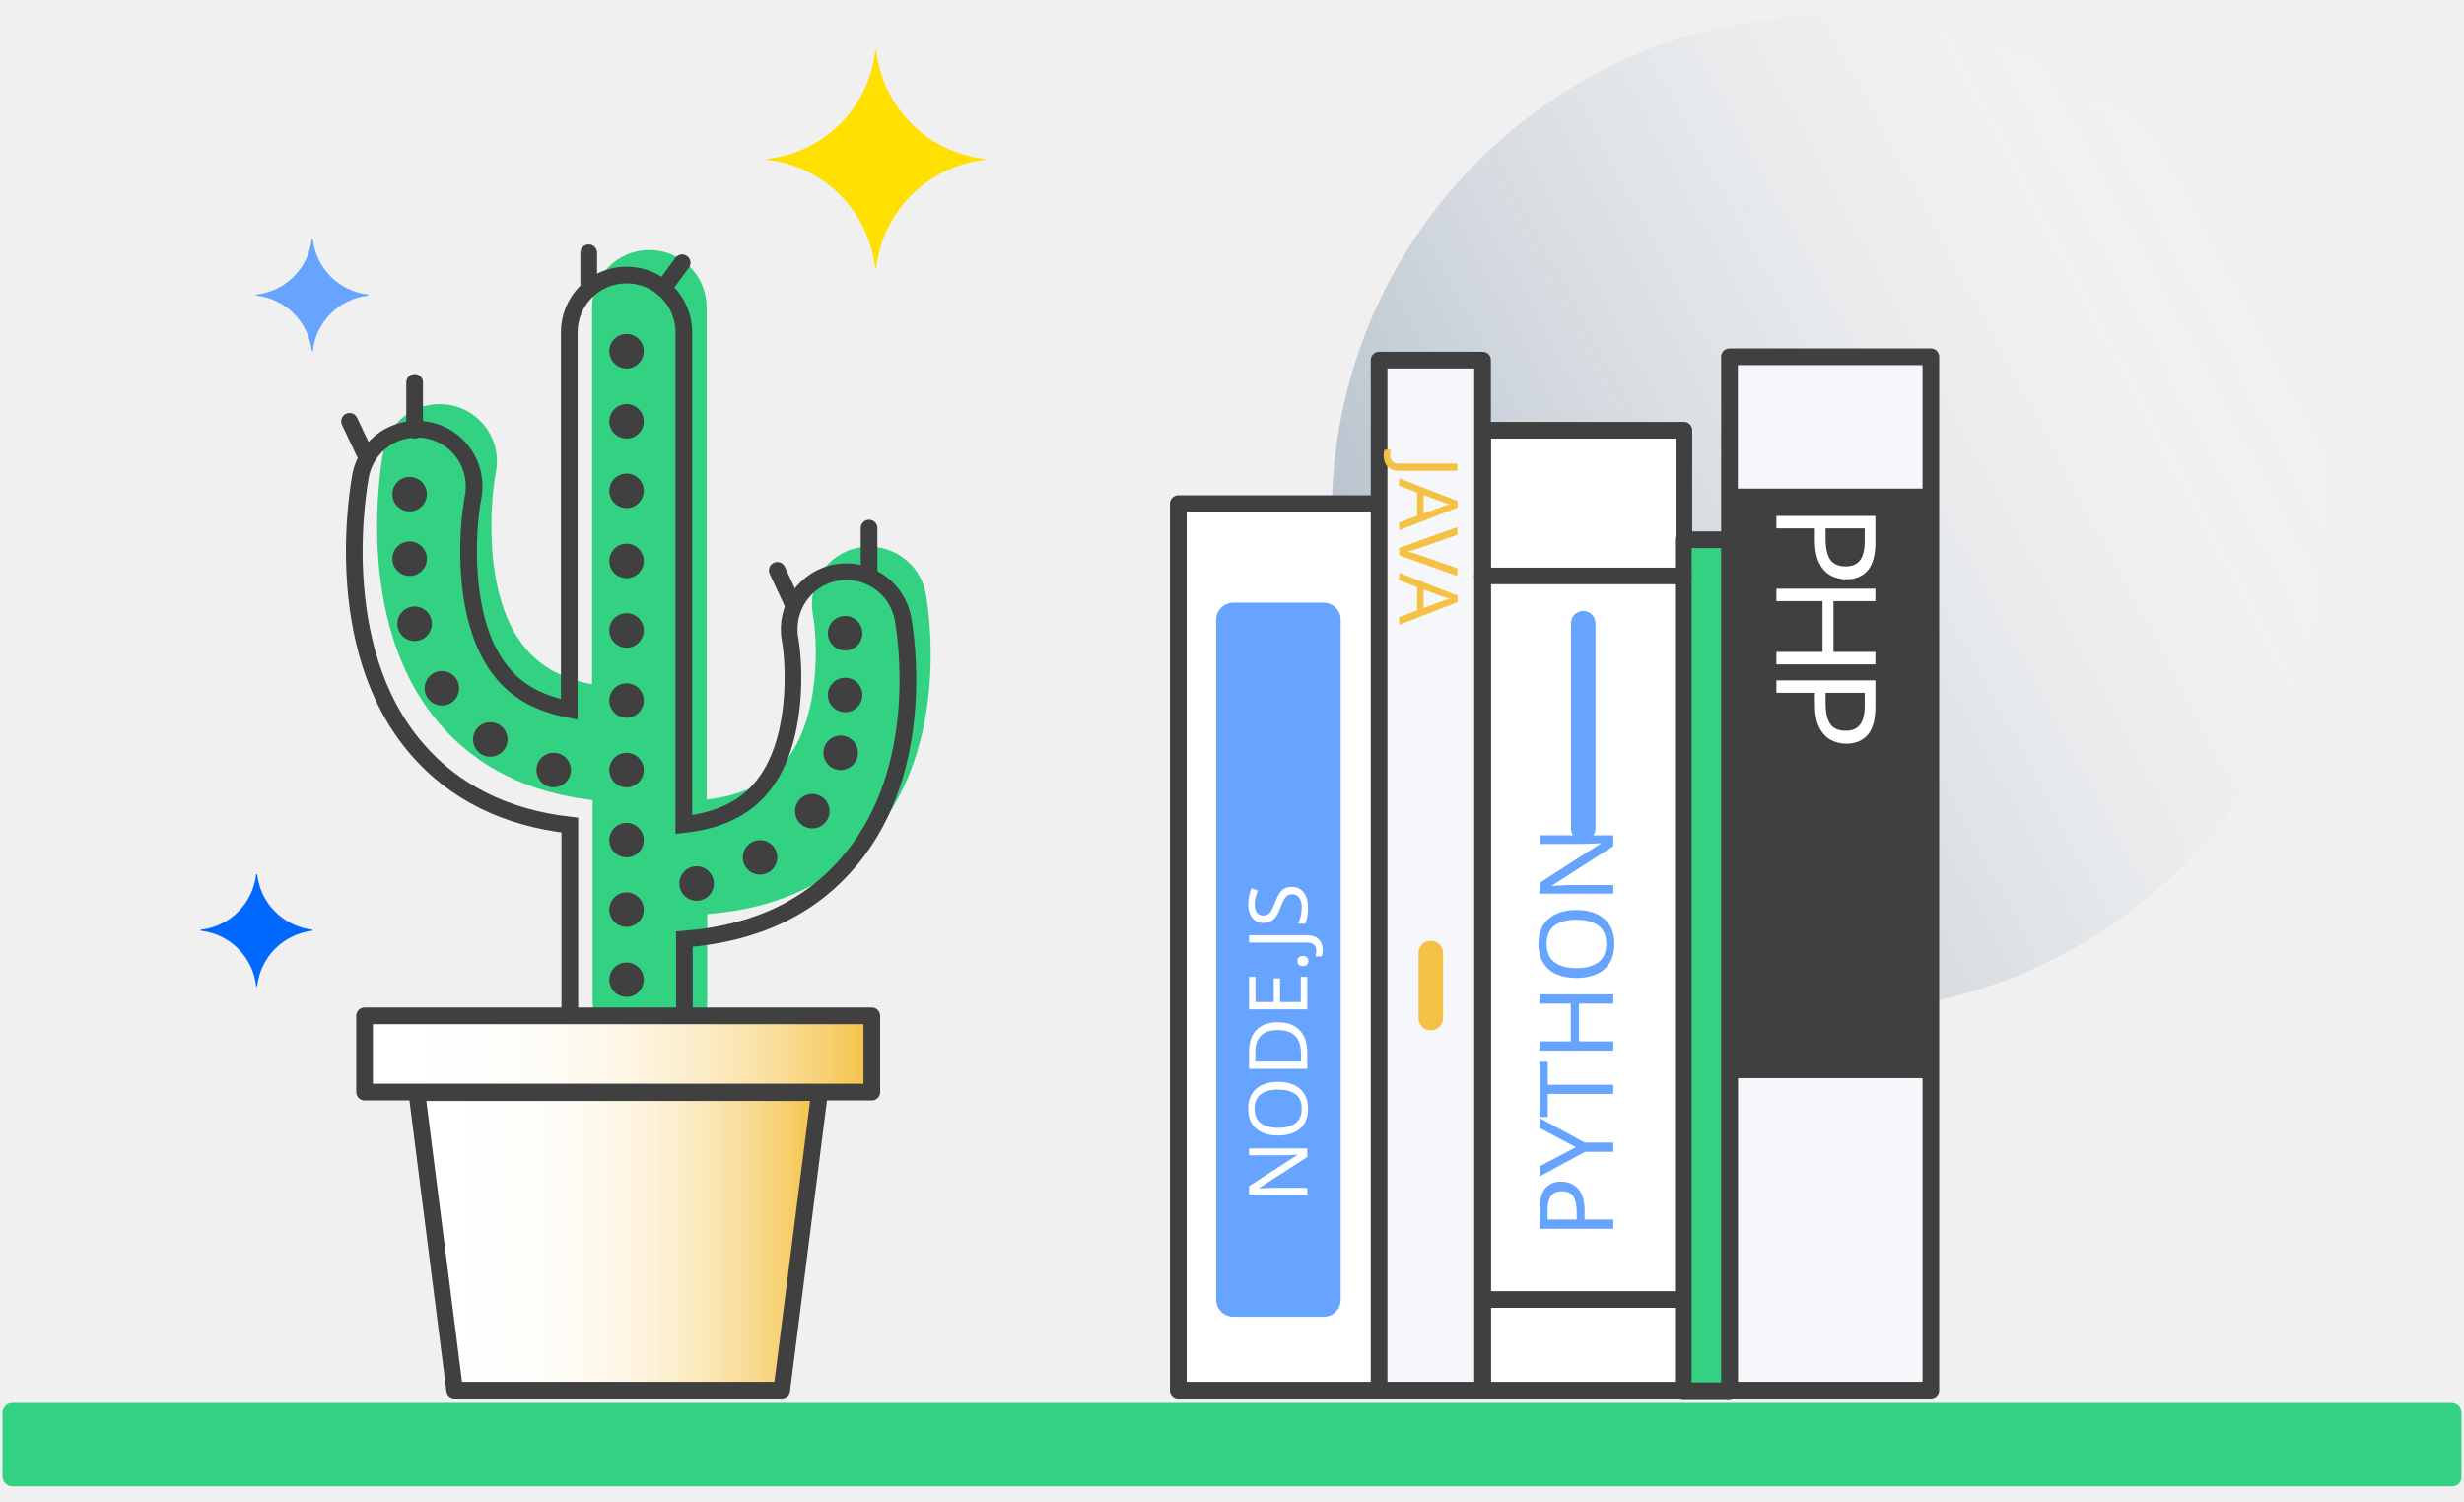
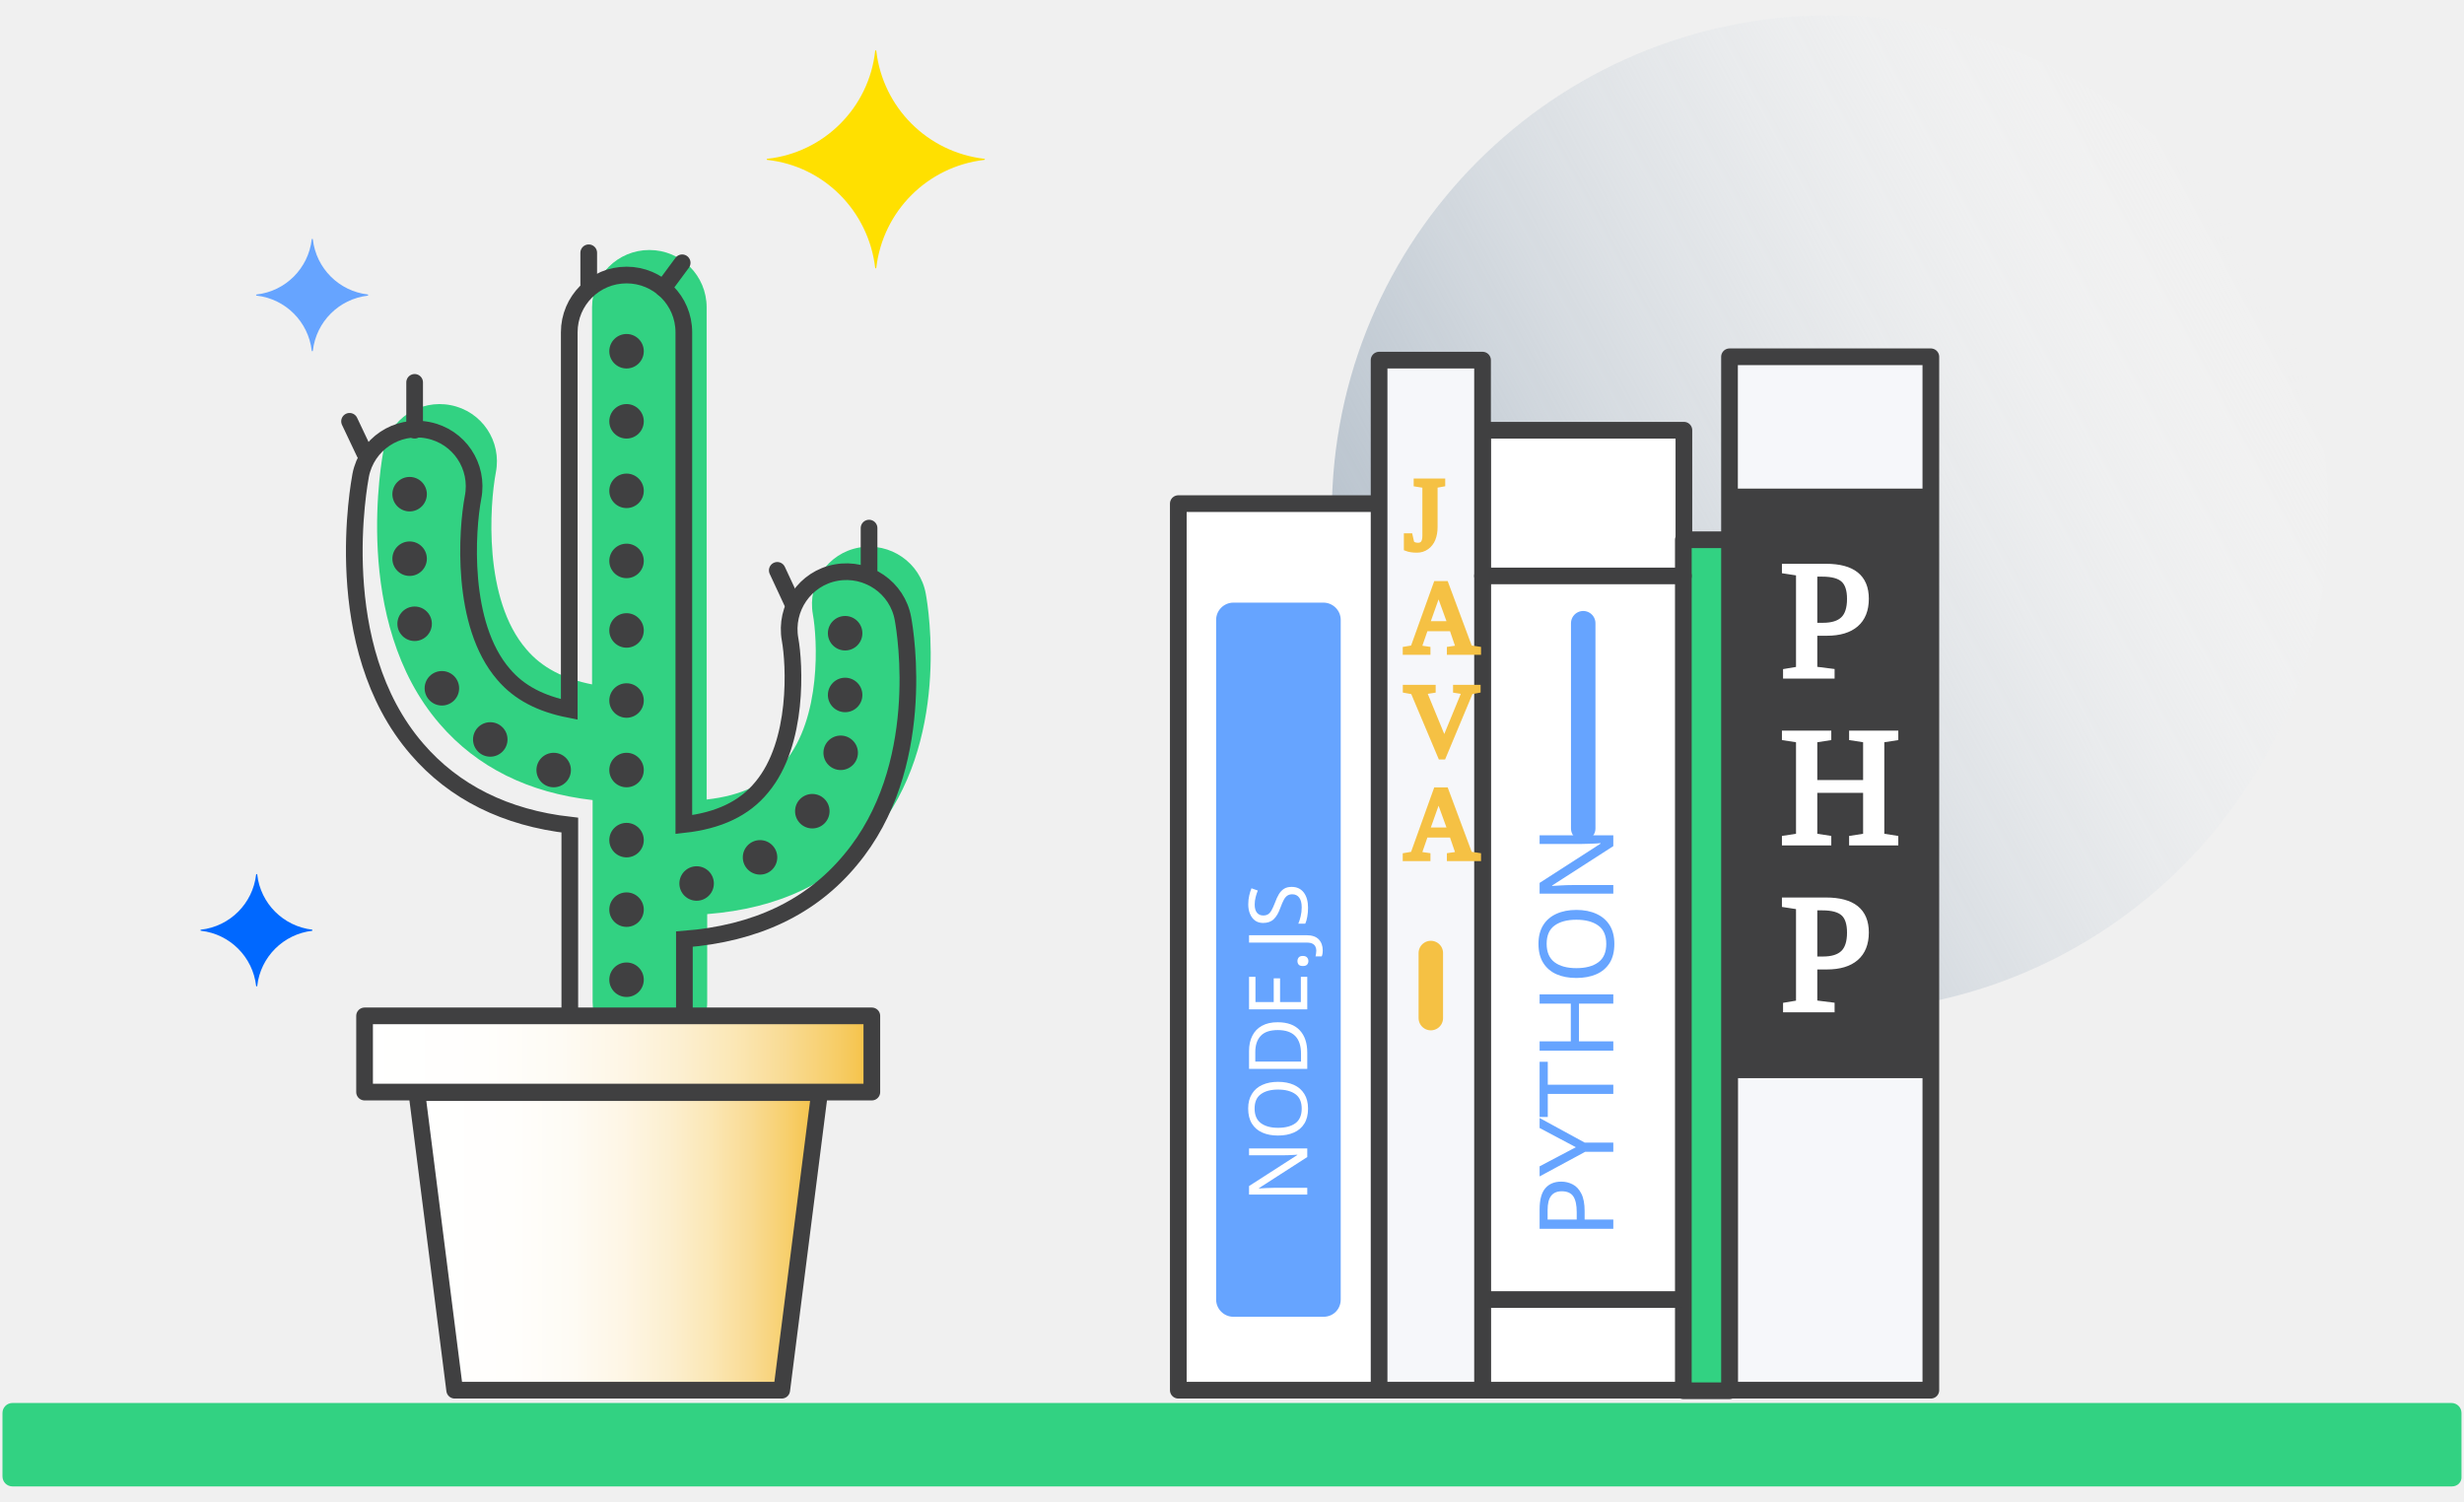
<svg xmlns="http://www.w3.org/2000/svg" xmlns:xlink="http://www.w3.org/1999/xlink" width="443" height="270" viewBox="0 0 443 270">
  <defs>
    <style type="text/css">
      .fake{fill:url(#SVGID_0_);} 
      .st0{fill:none;}
      .st1{fill:none;stroke:#0068FF;stroke-width:2;stroke-miterlimit:10;}
      .st2{fill:#32D282;}
      .st3{fill:url(#SVGID_1_);}
      .st4{fill:#FFE000;}
      .st5{fill:#0068FF;}
      .st6{fill:#66A4FF;}
      .st7{fill:none;stroke:#404041;stroke-width:3;stroke-miterlimit:10;}
      .st8{fill:#404041;}
      .st9{fill:#FFFFFF;stroke:#404041;stroke-width:3;stroke-linecap:round;stroke-linejoin:round;stroke-miterlimit:10;}
      .st10{fill:#F6F7FA;stroke:#404041;stroke-width:3;stroke-linecap:round;stroke-linejoin:round;stroke-miterlimit:10;}
      .st11{fill:none;stroke:#F5C144;stroke-width:4.399;stroke-linecap:round;stroke-linejoin:round;stroke-miterlimit:10;}
      .st12{fill:none;stroke:#66A4FF;stroke-width:4.399;stroke-linecap:round;stroke-linejoin:round;stroke-miterlimit:10;}
      .st13{fill:#32D282;stroke:#404041;stroke-width:3;stroke-linecap:round;stroke-linejoin:round;stroke-miterlimit:10;}
      .st14{fill:url(#SVGID_3_);}
      .st15{fill:none;stroke:#404041;stroke-width:3;stroke-linecap:round;stroke-linejoin:round;stroke-miterlimit:10;}
      .st16{fill:#FFFFFF;}
      .st17{font-family:'SourceSansPro-Black';}
      .st18{font-size:14.663px;}
      .st19{font-size:18.547px;}
      .st20{fill:url(#SVGID_4_);stroke:#404041;stroke-width:3;stroke-linecap:round;stroke-linejoin:round;stroke-miterlimit:10;}
      .st21{fill:url(#SVGID_6_);stroke:#404041;stroke-width:3;stroke-linecap:round;stroke-linejoin:round;stroke-miterlimit:10;}
      .st22{fill:#F5C144;}
      .st23{font-size:14.663px;glyph-orientation-vertical:0;writing-mode:tb;}
      .st24{font-size:24.927px;glyph-orientation-vertical:0;writing-mode:tb;}
      .st25{letter-spacing:-2;}
      .st26{fill:url(#SVGID_7_);}
    </style>
  </defs>
  <pattern y="612" width="463" height="297.7" patternUnits="userSpaceOnUse" id="SVGID_2_" viewBox="0 -297.7 463 297.7" style="overflow:visible;">
    <g>
      <rect y="-297.7" class="st0" width="463" height="297.7" />
      <g>
        <rect y="-297.7" class="st0" width="463" height="297.7" />
        <g>
          <path class="st1" d="M0-1c19.3,0,19.3-6,38.6-6s19.3,6,38.6,6s19.3-6,38.6-6s19.3,6,38.6,6s19.3-6,38.6-6s19.3,6,38.6,6 s19.3-6,38.6-6s19.3,6,38.6,6s19.3-6,38.6-6c19.3,0,19.3,6,38.6,6c19.3,0,19.3-6,38.6-6c19.3,0,19.3,6,38.6,6" />
          <path class="st1" d="M0-9.1c19.3,0,19.3-6,38.6-6s19.3,6,38.6,6s19.3-6,38.6-6s19.3,6,38.6,6s19.3-6,38.6-6s19.3,6,38.6,6 s19.3-6,38.6-6s19.3,6,38.6,6s19.3-6,38.6-6c19.3,0,19.3,6,38.6,6c19.3,0,19.3-6,38.6-6c19.3,0,19.3,6,38.6,6" />
          <path class="st1" d="M0-17.1c19.3,0,19.3-6,38.6-6s19.3,6,38.6,6s19.3-6,38.6-6s19.3,6,38.6,6s19.3-6,38.6-6s19.3,6,38.6,6 s19.3-6,38.6-6s19.3,6,38.6,6s19.3-6,38.6-6c19.3,0,19.3,6,38.6,6c19.3,0,19.3-6,38.6-6c19.3,0,19.3,6,38.6,6" />
          <path class="st1" d="M0-25.2c19.3,0,19.3-6,38.6-6s19.3,6,38.6,6s19.3-6,38.6-6s19.3,6,38.6,6s19.3-6,38.6-6s19.3,6,38.6,6 s19.3-6,38.6-6s19.3,6,38.6,6s19.3-6,38.6-6c19.3,0,19.3,6,38.6,6c19.3,0,19.3-6,38.6-6c19.3,0,19.3,6,38.6,6" />
          <path class="st1" d="M0-33.2c19.3,0,19.3-6,38.6-6s19.3,6,38.6,6s19.3-6,38.6-6s19.3,6,38.6,6s19.3-6,38.6-6s19.3,6,38.6,6 s19.3-6,38.6-6s19.3,6,38.6,6s19.3-6,38.6-6c19.3,0,19.3,6,38.6,6c19.3,0,19.3-6,38.6-6c19.3,0,19.3,6,38.6,6" />
          <path class="st1" d="M0-41.3c19.3,0,19.3-6,38.6-6s19.3,6,38.6,6s19.3-6,38.6-6s19.3,6,38.6,6s19.3-6,38.6-6s19.3,6,38.6,6 s19.3-6,38.6-6s19.3,6,38.6,6s19.3-6,38.6-6c19.3,0,19.3,6,38.6,6c19.3,0,19.3-6,38.6-6c19.3,0,19.3,6,38.6,6" />
          <path class="st1" d="M0-49.3c19.3,0,19.3-6,38.6-6s19.3,6,38.6,6s19.3-6,38.6-6s19.3,6,38.6,6s19.3-6,38.6-6s19.3,6,38.6,6 s19.3-6,38.6-6s19.3,6,38.6,6s19.3-6,38.6-6c19.3,0,19.3,6,38.6,6c19.3,0,19.3-6,38.6-6c19.3,0,19.3,6,38.6,6" />
          <path class="st1" d="M0-57.3c19.3,0,19.3-6,38.6-6s19.3,6,38.6,6s19.3-6,38.6-6s19.3,6,38.6,6s19.3-6,38.6-6s19.3,6,38.6,6 s19.3-6,38.6-6s19.3,6,38.6,6s19.3-6,38.6-6c19.3,0,19.3,6,38.6,6c19.3,0,19.3-6,38.6-6c19.3,0,19.3,6,38.6,6" />
          <path class="st1" d="M0-65.4c19.3,0,19.3-6,38.6-6s19.3,6,38.6,6s19.3-6,38.6-6s19.3,6,38.6,6s19.3-6,38.6-6s19.3,6,38.6,6 s19.3-6,38.6-6s19.3,6,38.6,6s19.3-6,38.6-6c19.3,0,19.3,6,38.6,6c19.3,0,19.3-6,38.6-6c19.3,0,19.3,6,38.6,6" />
          <path class="st1" d="M0-73.4c19.3,0,19.3-6,38.6-6s19.3,6,38.6,6s19.3-6,38.6-6s19.3,6,38.6,6s19.3-6,38.6-6s19.3,6,38.6,6 s19.3-6,38.6-6s19.3,6,38.6,6s19.3-6,38.6-6c19.3,0,19.3,6,38.6,6c19.3,0,19.3-6,38.6-6c19.3,0,19.3,6,38.6,6" />
          <path class="st1" d="M0-81.5c19.3,0,19.3-6,38.6-6s19.3,6,38.6,6s19.3-6,38.6-6s19.3,6,38.6,6s19.3-6,38.6-6s19.3,6,38.6,6 s19.3-6,38.6-6s19.3,6,38.6,6s19.3-6,38.6-6c19.3,0,19.3,6,38.6,6c19.3,0,19.3-6,38.6-6c19.3,0,19.3,6,38.6,6" />
          <path class="st1" d="M0-89.5c19.3,0,19.3-6,38.6-6s19.3,6,38.6,6s19.3-6,38.6-6s19.3,6,38.6,6s19.3-6,38.6-6s19.3,6,38.6,6 s19.3-6,38.6-6s19.3,6,38.6,6s19.3-6,38.6-6c19.3,0,19.3,6,38.6,6c19.3,0,19.3-6,38.6-6c19.3,0,19.3,6,38.6,6" />
          <path class="st1" d="M0-97.6c19.3,0,19.3-6,38.6-6s19.3,6,38.6,6s19.3-6,38.6-6s19.3,6,38.6,6s19.3-6,38.6-6s19.3,6,38.6,6 s19.3-6,38.6-6s19.3,6,38.6,6s19.3-6,38.6-6c19.3,0,19.3,6,38.6,6c19.3,0,19.3-6,38.6-6c19.3,0,19.3,6,38.6,6" />
          <path class="st1" d="M0-105.6c19.3,0,19.3-6,38.6-6s19.3,6,38.6,6s19.3-6,38.6-6s19.3,6,38.6,6s19.3-6,38.6-6s19.3,6,38.6,6 s19.3-6,38.6-6s19.3,6,38.6,6s19.3-6,38.6-6c19.3,0,19.3,6,38.6,6c19.3,0,19.3-6,38.6-6c19.3,0,19.3,6,38.6,6" />
          <path class="st1" d="M0-113.7c19.3,0,19.3-6,38.6-6s19.3,6,38.6,6s19.3-6,38.6-6s19.3,6,38.6,6s19.3-6,38.6-6s19.3,6,38.6,6 s19.3-6,38.6-6s19.3,6,38.6,6s19.3-6,38.6-6c19.3,0,19.3,6,38.6,6c19.3,0,19.3-6,38.6-6c19.3,0,19.3,6,38.6,6" />
          <path class="st1" d="M0-121.7c19.3,0,19.3-6,38.6-6s19.3,6,38.6,6s19.3-6,38.6-6s19.3,6,38.6,6s19.3-6,38.6-6s19.3,6,38.6,6 s19.3-6,38.6-6s19.3,6,38.6,6s19.3-6,38.6-6c19.3,0,19.3,6,38.6,6c19.3,0,19.3-6,38.6-6c19.3,0,19.3,6,38.6,6" />
          <path class="st1" d="M0-129.8c19.3,0,19.3-6,38.6-6s19.3,6,38.6,6s19.3-6,38.6-6s19.3,6,38.6,6s19.3-6,38.6-6s19.3,6,38.6,6 s19.3-6,38.6-6s19.3,6,38.6,6s19.3-6,38.6-6c19.3,0,19.3,6,38.6,6c19.3,0,19.3-6,38.6-6c19.3,0,19.3,6,38.6,6" />
          <path class="st1" d="M0-137.8c19.3,0,19.3-6,38.6-6s19.3,6,38.6,6s19.3-6,38.6-6s19.3,6,38.6,6s19.3-6,38.6-6s19.3,6,38.6,6 s19.3-6,38.6-6s19.3,6,38.6,6s19.3-6,38.6-6c19.3,0,19.3,6,38.6,6c19.3,0,19.3-6,38.6-6c19.3,0,19.3,6,38.6,6" />
          <path class="st1" d="M0-145.9c19.3,0,19.3-6,38.6-6s19.3,6,38.6,6s19.3-6,38.6-6s19.3,6,38.6,6s19.3-6,38.6-6s19.3,6,38.6,6 s19.3-6,38.6-6s19.3,6,38.6,6s19.3-6,38.6-6c19.3,0,19.3,6,38.6,6c19.3,0,19.3-6,38.6-6c19.3,0,19.3,6,38.6,6" />
          <path class="st1" d="M0-153.9c19.3,0,19.3-6,38.6-6s19.3,6,38.6,6s19.3-6,38.6-6s19.3,6,38.6,6s19.3-6,38.6-6s19.3,6,38.6,6 s19.3-6,38.6-6s19.3,6,38.6,6s19.3-6,38.6-6c19.3,0,19.3,6,38.6,6c19.3,0,19.3-6,38.6-6c19.3,0,19.3,6,38.6,6" />
          <path class="st1" d="M0-162c19.3,0,19.3-6,38.6-6s19.3,6,38.6,6s19.3-6,38.6-6s19.3,6,38.6,6s19.3-6,38.6-6s19.3,6,38.6,6 s19.3-6,38.6-6s19.3,6,38.6,6s19.3-6,38.6-6c19.3,0,19.3,6,38.6,6c19.3,0,19.3-6,38.6-6c19.3,0,19.3,6,38.6,6" />
          <path class="st1" d="M0-170c19.3,0,19.3-6,38.6-6s19.3,6,38.6,6s19.3-6,38.6-6s19.3,6,38.6,6s19.3-6,38.6-6s19.3,6,38.6,6 s19.3-6,38.6-6s19.3,6,38.6,6s19.3-6,38.6-6c19.3,0,19.3,6,38.6,6c19.3,0,19.3-6,38.6-6c19.3,0,19.3,6,38.6,6" />
          <path class="st1" d="M0-178c19.3,0,19.3-6,38.6-6s19.3,6,38.6,6s19.3-6,38.6-6s19.3,6,38.6,6s19.3-6,38.6-6s19.3,6,38.6,6 s19.3-6,38.6-6s19.3,6,38.6,6s19.3-6,38.6-6c19.3,0,19.3,6,38.6,6c19.3,0,19.3-6,38.6-6c19.3,0,19.3,6,38.6,6" />
          <path class="st1" d="M0-186.1c19.3,0,19.3-6,38.6-6s19.3,6,38.6,6s19.3-6,38.6-6s19.3,6,38.6,6s19.3-6,38.6-6s19.3,6,38.6,6 s19.3-6,38.6-6s19.3,6,38.6,6s19.3-6,38.6-6c19.3,0,19.3,6,38.6,6c19.3,0,19.3-6,38.6-6c19.3,0,19.3,6,38.6,6" />
          <path class="st1" d="M0-194.1c19.3,0,19.3-6,38.6-6s19.3,6,38.6,6s19.3-6,38.6-6s19.3,6,38.6,6s19.3-6,38.6-6s19.3,6,38.6,6 s19.3-6,38.6-6s19.3,6,38.6,6s19.3-6,38.6-6c19.3,0,19.3,6,38.6,6c19.3,0,19.3-6,38.6-6c19.3,0,19.3,6,38.6,6" />
          <path class="st1" d="M0-202.2c19.3,0,19.3-6,38.6-6s19.3,6,38.6,6s19.3-6,38.6-6s19.3,6,38.6,6s19.3-6,38.6-6s19.3,6,38.6,6 s19.3-6,38.6-6s19.3,6,38.6,6s19.3-6,38.6-6c19.3,0,19.3,6,38.6,6c19.3,0,19.3-6,38.6-6c19.3,0,19.3,6,38.6,6" />
          <path class="st1" d="M0-210.2c19.3,0,19.3-6,38.6-6s19.3,6,38.6,6s19.3-6,38.6-6s19.3,6,38.6,6s19.3-6,38.6-6s19.3,6,38.6,6 s19.3-6,38.6-6s19.3,6,38.6,6s19.3-6,38.6-6c19.3,0,19.3,6,38.6,6c19.3,0,19.3-6,38.6-6c19.3,0,19.3,6,38.6,6" />
          <path class="st1" d="M0-218.3c19.3,0,19.3-6,38.6-6s19.3,6,38.6,6s19.3-6,38.6-6s19.3,6,38.6,6s19.3-6,38.6-6s19.3,6,38.6,6 s19.3-6,38.6-6s19.3,6,38.6,6s19.3-6,38.6-6c19.3,0,19.3,6,38.6,6c19.3,0,19.3-6,38.6-6c19.3,0,19.3,6,38.6,6" />
          <path class="st1" d="M0-226.3c19.3,0,19.3-6,38.6-6s19.3,6,38.6,6s19.3-6,38.6-6s19.3,6,38.6,6s19.3-6,38.6-6s19.3,6,38.6,6 s19.3-6,38.6-6s19.3,6,38.6,6s19.3-6,38.6-6c19.3,0,19.3,6,38.6,6c19.3,0,19.3-6,38.6-6c19.3,0,19.3,6,38.6,6" />
          <path class="st1" d="M0-234.4c19.3,0,19.3-6,38.6-6s19.3,6,38.6,6s19.3-6,38.6-6s19.3,6,38.6,6s19.3-6,38.6-6s19.3,6,38.6,6 s19.3-6,38.6-6s19.3,6,38.6,6s19.3-6,38.6-6c19.3,0,19.3,6,38.6,6c19.3,0,19.3-6,38.6-6c19.3,0,19.3,6,38.6,6" />
          <path class="st1" d="M0-242.4c19.3,0,19.3-6,38.6-6s19.3,6,38.6,6s19.3-6,38.6-6s19.3,6,38.6,6s19.3-6,38.6-6s19.3,6,38.6,6 s19.3-6,38.6-6s19.3,6,38.6,6s19.3-6,38.6-6c19.3,0,19.3,6,38.6,6c19.3,0,19.3-6,38.6-6c19.3,0,19.3,6,38.6,6" />
          <path class="st1" d="M0-250.5c19.3,0,19.3-6,38.6-6s19.3,6,38.6,6s19.3-6,38.6-6s19.3,6,38.6,6s19.3-6,38.6-6s19.3,6,38.6,6 s19.3-6,38.6-6s19.3,6,38.6,6s19.3-6,38.6-6c19.3,0,19.3,6,38.6,6c19.3,0,19.3-6,38.6-6c19.3,0,19.3,6,38.6,6" />
          <path class="st1" d="M0-258.5c19.3,0,19.3-6,38.6-6s19.3,6,38.6,6s19.3-6,38.6-6s19.3,6,38.6,6s19.3-6,38.6-6s19.3,6,38.6,6 s19.3-6,38.6-6s19.3,6,38.6,6s19.3-6,38.6-6c19.3,0,19.3,6,38.6,6c19.3,0,19.3-6,38.6-6c19.3,0,19.3,6,38.6,6" />
          <path class="st1" d="M0-266.6c19.3,0,19.3-6,38.6-6s19.3,6,38.6,6s19.3-6,38.6-6s19.3,6,38.6,6s19.3-6,38.6-6s19.3,6,38.6,6 s19.3-6,38.6-6s19.3,6,38.6,6s19.3-6,38.6-6c19.3,0,19.3,6,38.6,6c19.3,0,19.3-6,38.6-6c19.3,0,19.3,6,38.6,6" />
          <path class="st1" d="M0-274.6c19.3,0,19.3-6,38.6-6s19.3,6,38.6,6s19.3-6,38.6-6s19.3,6,38.6,6s19.3-6,38.6-6s19.3,6,38.6,6 s19.3-6,38.6-6s19.3,6,38.6,6s19.3-6,38.6-6c19.3,0,19.3,6,38.6,6c19.3,0,19.3-6,38.6-6c19.3,0,19.3,6,38.6,6" />
          <path class="st1" d="M0-282.7c19.3,0,19.3-6,38.6-6s19.3,6,38.6,6s19.3-6,38.6-6s19.3,6,38.6,6s19.3-6,38.6-6s19.3,6,38.6,6 s19.3-6,38.6-6s19.3,6,38.6,6s19.3-6,38.6-6c19.3,0,19.3,6,38.6,6c19.3,0,19.3-6,38.6-6c19.3,0,19.3,6,38.6,6" />
          <path class="st1" d="M0-290.7c19.3,0,19.3-6,38.6-6s19.3,6,38.6,6s19.3-6,38.6-6c19.2,0,19.2,6,38.5,6s19.3-6,38.6-6 s19.3,6,38.6,6s19.3-6,38.6-6s19.3,6,38.6,6s19.3-6,38.6-6c19.3,0,19.3,6,38.6,6c19.3,0,19.3-6,38.6-6c19.3,0,19.3,6,38.6,6" />
        </g>
      </g>
    </g>
  </pattern>
  <pattern y="612" width="463" height="297.7" patternUnits="userSpaceOnUse" id="SVGID_5_" viewBox="0 -297.7 463 297.7" style="overflow:visible;">
    <g>
      <rect y="-297.7" class="st0" width="463" height="297.7" />
      <g>
        <rect y="-297.7" class="st0" width="463" height="297.7" />
        <g>
          <path class="st1" d="M0-1c19.3,0,19.3-6,38.6-6s19.3,6,38.6,6s19.3-6,38.6-6s19.3,6,38.6,6s19.3-6,38.6-6s19.3,6,38.6,6 s19.3-6,38.6-6s19.3,6,38.6,6s19.3-6,38.6-6c19.3,0,19.3,6,38.6,6c19.3,0,19.3-6,38.6-6c19.3,0,19.3,6,38.6,6" />
          <path class="st1" d="M0-9.1c19.3,0,19.3-6,38.6-6s19.3,6,38.6,6s19.3-6,38.6-6s19.3,6,38.6,6s19.3-6,38.6-6s19.3,6,38.6,6 s19.3-6,38.6-6s19.3,6,38.6,6s19.3-6,38.6-6c19.3,0,19.3,6,38.6,6c19.3,0,19.3-6,38.6-6c19.3,0,19.3,6,38.6,6" />
          <path class="st1" d="M0-17.1c19.3,0,19.3-6,38.6-6s19.3,6,38.6,6s19.3-6,38.6-6s19.3,6,38.6,6s19.3-6,38.6-6s19.3,6,38.6,6 s19.3-6,38.6-6s19.3,6,38.6,6s19.3-6,38.6-6c19.3,0,19.3,6,38.6,6c19.3,0,19.3-6,38.6-6c19.3,0,19.3,6,38.6,6" />
          <path class="st1" d="M0-25.2c19.3,0,19.3-6,38.6-6s19.3,6,38.6,6s19.3-6,38.6-6s19.3,6,38.6,6s19.3-6,38.6-6s19.3,6,38.6,6 s19.3-6,38.6-6s19.3,6,38.6,6s19.3-6,38.6-6c19.3,0,19.3,6,38.6,6c19.3,0,19.3-6,38.6-6c19.3,0,19.3,6,38.6,6" />
          <path class="st1" d="M0-33.2c19.3,0,19.3-6,38.6-6s19.3,6,38.6,6s19.3-6,38.6-6s19.3,6,38.6,6s19.3-6,38.6-6s19.3,6,38.6,6 s19.3-6,38.6-6s19.3,6,38.6,6s19.3-6,38.6-6c19.3,0,19.3,6,38.6,6c19.3,0,19.3-6,38.6-6c19.3,0,19.3,6,38.6,6" />
          <path class="st1" d="M0-41.3c19.3,0,19.3-6,38.6-6s19.3,6,38.6,6s19.3-6,38.6-6s19.3,6,38.6,6s19.3-6,38.6-6s19.3,6,38.6,6 s19.3-6,38.6-6s19.3,6,38.6,6s19.3-6,38.6-6c19.3,0,19.3,6,38.6,6c19.3,0,19.3-6,38.6-6c19.3,0,19.3,6,38.6,6" />
          <path class="st1" d="M0-49.3c19.3,0,19.3-6,38.6-6s19.3,6,38.6,6s19.3-6,38.6-6s19.3,6,38.6,6s19.3-6,38.6-6s19.3,6,38.6,6 s19.3-6,38.6-6s19.3,6,38.6,6s19.3-6,38.6-6c19.3,0,19.3,6,38.6,6c19.3,0,19.3-6,38.6-6c19.3,0,19.3,6,38.6,6" />
          <path class="st1" d="M0-57.3c19.3,0,19.3-6,38.6-6s19.3,6,38.6,6s19.3-6,38.6-6s19.3,6,38.6,6s19.3-6,38.6-6s19.3,6,38.6,6 s19.3-6,38.6-6s19.3,6,38.6,6s19.3-6,38.6-6c19.3,0,19.3,6,38.6,6c19.3,0,19.3-6,38.6-6c19.3,0,19.3,6,38.6,6" />
          <path class="st1" d="M0-65.4c19.3,0,19.3-6,38.6-6s19.3,6,38.6,6s19.3-6,38.6-6s19.3,6,38.6,6s19.3-6,38.6-6s19.3,6,38.6,6 s19.3-6,38.6-6s19.3,6,38.6,6s19.3-6,38.6-6c19.3,0,19.3,6,38.6,6c19.3,0,19.3-6,38.6-6c19.3,0,19.3,6,38.6,6" />
          <path class="st1" d="M0-73.4c19.3,0,19.3-6,38.6-6s19.3,6,38.6,6s19.3-6,38.6-6s19.3,6,38.6,6s19.3-6,38.6-6s19.3,6,38.6,6 s19.3-6,38.6-6s19.3,6,38.6,6s19.3-6,38.6-6c19.3,0,19.3,6,38.6,6c19.3,0,19.3-6,38.6-6c19.3,0,19.3,6,38.6,6" />
          <path class="st1" d="M0-81.5c19.3,0,19.3-6,38.6-6s19.3,6,38.6,6s19.3-6,38.6-6s19.3,6,38.6,6s19.3-6,38.6-6s19.3,6,38.6,6 s19.3-6,38.6-6s19.3,6,38.6,6s19.3-6,38.6-6c19.3,0,19.3,6,38.6,6c19.3,0,19.3-6,38.6-6c19.3,0,19.3,6,38.6,6" />
          <path class="st1" d="M0-89.5c19.3,0,19.3-6,38.6-6s19.3,6,38.6,6s19.3-6,38.6-6s19.3,6,38.6,6s19.3-6,38.6-6s19.3,6,38.6,6 s19.3-6,38.6-6s19.3,6,38.6,6s19.3-6,38.6-6c19.3,0,19.3,6,38.6,6c19.3,0,19.3-6,38.6-6c19.3,0,19.3,6,38.6,6" />
          <path class="st1" d="M0-97.6c19.3,0,19.3-6,38.6-6s19.3,6,38.6,6s19.3-6,38.6-6s19.3,6,38.6,6s19.3-6,38.6-6s19.3,6,38.6,6 s19.3-6,38.6-6s19.3,6,38.6,6s19.3-6,38.6-6c19.3,0,19.3,6,38.6,6c19.3,0,19.3-6,38.6-6c19.3,0,19.3,6,38.6,6" />
          <path class="st1" d="M0-105.6c19.3,0,19.3-6,38.6-6s19.3,6,38.6,6s19.3-6,38.6-6s19.3,6,38.6,6s19.3-6,38.6-6s19.3,6,38.6,6 s19.3-6,38.6-6s19.3,6,38.6,6s19.3-6,38.6-6c19.3,0,19.3,6,38.6,6c19.3,0,19.3-6,38.6-6c19.3,0,19.3,6,38.6,6" />
          <path class="st1" d="M0-113.7c19.3,0,19.3-6,38.6-6s19.3,6,38.6,6s19.3-6,38.6-6s19.3,6,38.6,6s19.3-6,38.6-6s19.3,6,38.6,6 s19.3-6,38.6-6s19.3,6,38.6,6s19.3-6,38.6-6c19.3,0,19.3,6,38.6,6c19.3,0,19.3-6,38.6-6c19.3,0,19.3,6,38.6,6" />
          <path class="st1" d="M0-121.7c19.3,0,19.3-6,38.6-6s19.3,6,38.6,6s19.3-6,38.6-6s19.3,6,38.6,6s19.3-6,38.6-6s19.3,6,38.6,6 s19.3-6,38.6-6s19.3,6,38.6,6s19.3-6,38.6-6c19.3,0,19.3,6,38.6,6c19.3,0,19.3-6,38.6-6c19.3,0,19.3,6,38.6,6" />
          <path class="st1" d="M0-129.8c19.3,0,19.3-6,38.6-6s19.3,6,38.6,6s19.3-6,38.6-6s19.3,6,38.6,6s19.3-6,38.6-6s19.3,6,38.6,6 s19.3-6,38.6-6s19.3,6,38.6,6s19.3-6,38.6-6c19.3,0,19.3,6,38.6,6c19.3,0,19.3-6,38.6-6c19.3,0,19.3,6,38.6,6" />
          <path class="st1" d="M0-137.8c19.3,0,19.3-6,38.6-6s19.3,6,38.6,6s19.3-6,38.6-6s19.3,6,38.6,6s19.3-6,38.6-6s19.3,6,38.6,6 s19.3-6,38.6-6s19.3,6,38.6,6s19.3-6,38.6-6c19.3,0,19.3,6,38.6,6c19.3,0,19.3-6,38.6-6c19.3,0,19.3,6,38.6,6" />
          <path class="st1" d="M0-145.9c19.3,0,19.3-6,38.6-6s19.3,6,38.6,6s19.3-6,38.6-6s19.3,6,38.6,6s19.3-6,38.6-6s19.3,6,38.6,6 s19.3-6,38.6-6s19.3,6,38.6,6s19.3-6,38.6-6c19.3,0,19.3,6,38.6,6c19.3,0,19.3-6,38.6-6c19.3,0,19.3,6,38.6,6" />
          <path class="st1" d="M0-153.9c19.3,0,19.3-6,38.6-6s19.3,6,38.6,6s19.3-6,38.6-6s19.3,6,38.6,6s19.3-6,38.6-6s19.3,6,38.6,6 s19.3-6,38.6-6s19.3,6,38.6,6s19.3-6,38.6-6c19.3,0,19.3,6,38.6,6c19.3,0,19.3-6,38.6-6c19.3,0,19.3,6,38.6,6" />
          <path class="st1" d="M0-162c19.3,0,19.3-6,38.6-6s19.3,6,38.6,6s19.3-6,38.6-6s19.3,6,38.6,6s19.3-6,38.6-6s19.3,6,38.6,6 s19.3-6,38.6-6s19.3,6,38.6,6s19.3-6,38.6-6c19.3,0,19.3,6,38.6,6c19.3,0,19.3-6,38.6-6c19.3,0,19.3,6,38.6,6" />
          <path class="st1" d="M0-170c19.3,0,19.3-6,38.6-6s19.3,6,38.6,6s19.3-6,38.6-6s19.3,6,38.6,6s19.3-6,38.6-6s19.3,6,38.6,6 s19.3-6,38.6-6s19.3,6,38.6,6s19.3-6,38.6-6c19.3,0,19.3,6,38.6,6c19.3,0,19.3-6,38.6-6c19.3,0,19.3,6,38.6,6" />
          <path class="st1" d="M0-178c19.3,0,19.3-6,38.6-6s19.3,6,38.6,6s19.3-6,38.6-6s19.3,6,38.6,6s19.3-6,38.6-6s19.3,6,38.6,6 s19.3-6,38.6-6s19.3,6,38.6,6s19.3-6,38.6-6c19.3,0,19.3,6,38.6,6c19.3,0,19.3-6,38.6-6c19.3,0,19.3,6,38.6,6" />
          <path class="st1" d="M0-186.1c19.3,0,19.3-6,38.6-6s19.3,6,38.6,6s19.3-6,38.6-6s19.3,6,38.6,6s19.3-6,38.6-6s19.3,6,38.6,6 s19.3-6,38.6-6s19.3,6,38.6,6s19.3-6,38.6-6c19.3,0,19.3,6,38.6,6c19.3,0,19.3-6,38.6-6c19.3,0,19.3,6,38.6,6" />
          <path class="st1" d="M0-194.1c19.3,0,19.3-6,38.6-6s19.3,6,38.6,6s19.3-6,38.6-6s19.3,6,38.6,6s19.3-6,38.6-6s19.3,6,38.6,6 s19.3-6,38.6-6s19.3,6,38.6,6s19.3-6,38.6-6c19.3,0,19.3,6,38.6,6c19.3,0,19.3-6,38.6-6c19.3,0,19.3,6,38.6,6" />
          <path class="st1" d="M0-202.2c19.3,0,19.3-6,38.6-6s19.3,6,38.6,6s19.3-6,38.6-6s19.3,6,38.6,6s19.3-6,38.6-6s19.3,6,38.6,6 s19.3-6,38.6-6s19.3,6,38.6,6s19.3-6,38.6-6c19.3,0,19.3,6,38.6,6c19.3,0,19.3-6,38.6-6c19.3,0,19.3,6,38.6,6" />
          <path class="st1" d="M0-210.2c19.3,0,19.3-6,38.6-6s19.3,6,38.6,6s19.3-6,38.6-6s19.3,6,38.6,6s19.3-6,38.6-6s19.3,6,38.6,6 s19.3-6,38.6-6s19.3,6,38.6,6s19.3-6,38.6-6c19.3,0,19.3,6,38.6,6c19.3,0,19.3-6,38.6-6c19.3,0,19.3,6,38.6,6" />
          <path class="st1" d="M0-218.3c19.3,0,19.3-6,38.6-6s19.3,6,38.6,6s19.3-6,38.6-6s19.3,6,38.6,6s19.3-6,38.6-6s19.3,6,38.6,6 s19.3-6,38.6-6s19.3,6,38.6,6s19.3-6,38.6-6c19.3,0,19.3,6,38.6,6c19.3,0,19.3-6,38.6-6c19.3,0,19.3,6,38.6,6" />
          <path class="st1" d="M0-226.3c19.3,0,19.3-6,38.6-6s19.3,6,38.6,6s19.3-6,38.6-6s19.3,6,38.6,6s19.3-6,38.6-6s19.3,6,38.6,6 s19.3-6,38.6-6s19.3,6,38.6,6s19.3-6,38.6-6c19.3,0,19.3,6,38.6,6c19.3,0,19.3-6,38.6-6c19.3,0,19.3,6,38.6,6" />
          <path class="st1" d="M0-234.4c19.3,0,19.3-6,38.6-6s19.3,6,38.6,6s19.3-6,38.6-6s19.3,6,38.6,6s19.3-6,38.6-6s19.3,6,38.6,6 s19.3-6,38.6-6s19.3,6,38.6,6s19.3-6,38.6-6c19.3,0,19.3,6,38.6,6c19.3,0,19.3-6,38.6-6c19.3,0,19.3,6,38.6,6" />
          <path class="st1" d="M0-242.4c19.3,0,19.3-6,38.6-6s19.3,6,38.6,6s19.3-6,38.6-6s19.3,6,38.6,6s19.3-6,38.6-6s19.3,6,38.6,6 s19.3-6,38.6-6s19.3,6,38.6,6s19.3-6,38.6-6c19.3,0,19.3,6,38.6,6c19.3,0,19.3-6,38.6-6c19.3,0,19.3,6,38.6,6" />
          <path class="st1" d="M0-250.5c19.3,0,19.3-6,38.6-6s19.3,6,38.6,6s19.3-6,38.6-6s19.3,6,38.6,6s19.3-6,38.6-6s19.3,6,38.6,6 s19.3-6,38.6-6s19.3,6,38.6,6s19.3-6,38.6-6c19.3,0,19.3,6,38.6,6c19.3,0,19.3-6,38.6-6c19.3,0,19.3,6,38.6,6" />
          <path class="st1" d="M0-258.5c19.3,0,19.3-6,38.6-6s19.3,6,38.6,6s19.3-6,38.6-6s19.3,6,38.6,6s19.3-6,38.6-6s19.3,6,38.6,6 s19.3-6,38.6-6s19.3,6,38.6,6s19.3-6,38.6-6c19.3,0,19.3,6,38.6,6c19.3,0,19.3-6,38.6-6c19.3,0,19.3,6,38.6,6" />
          <path class="st1" d="M0-266.6c19.3,0,19.3-6,38.6-6s19.3,6,38.6,6s19.3-6,38.6-6s19.3,6,38.6,6s19.3-6,38.6-6s19.3,6,38.6,6 s19.3-6,38.6-6s19.3,6,38.6,6s19.3-6,38.6-6c19.3,0,19.3,6,38.6,6c19.3,0,19.3-6,38.6-6c19.3,0,19.3,6,38.6,6" />
          <path class="st1" d="M0-274.6c19.3,0,19.3-6,38.6-6s19.3,6,38.6,6s19.3-6,38.6-6s19.3,6,38.6,6s19.3-6,38.6-6s19.3,6,38.6,6 s19.3-6,38.6-6s19.3,6,38.6,6s19.3-6,38.6-6c19.3,0,19.3,6,38.6,6c19.3,0,19.3-6,38.6-6c19.3,0,19.3,6,38.6,6" />
          <path class="st1" d="M0-282.7c19.3,0,19.3-6,38.6-6s19.3,6,38.6,6s19.3-6,38.6-6s19.3,6,38.6,6s19.3-6,38.6-6s19.3,6,38.6,6 s19.3-6,38.6-6s19.3,6,38.6,6s19.3-6,38.6-6c19.3,0,19.3,6,38.6,6c19.3,0,19.3-6,38.6-6c19.3,0,19.3,6,38.6,6" />
          <path class="st1" d="M0-290.7c19.3,0,19.3-6,38.6-6s19.3,6,38.6,6s19.3-6,38.6-6c19.2,0,19.2,6,38.5,6s19.3-6,38.6-6 s19.3,6,38.6,6s19.3-6,38.6-6s19.3,6,38.6,6s19.3-6,38.6-6c19.3,0,19.3,6,38.6,6c19.3,0,19.3-6,38.6-6c19.3,0,19.3,6,38.6,6" />
        </g>
      </g>
    </g>
  </pattern>
  <g transform="matrix(1, 0, 0, 1, -164.4542, -139.35)">
    <path class="st2" d="M330.9,246.1c-1-5.6-6.4-9.3-12-8.3s-9.3,6.4-8.3,12c0.8,4.4,1.6,18.6-5.1,26.6c-3.1,3.8-7.7,6-14,6.7v-88.5 c0-5.7-4.6-10.3-10.3-10.3c-5.7,0-10.3,4.6-10.3,10.3v67.8c-5.1-1-9-3-11.8-6.3c-7.8-9-6.6-26-5.5-31.8c1.1-5.6-2.5-11-8.1-12.1 s-11,2.5-12.1,8.1c-0.2,1.2-5.9,30.7,10.1,49.2c6.7,7.8,16,12.4,27.5,13.7v36.3c0,5.7,4.6,10.3,10.3,10.3c5.7,0,10.3-4.6,10.3-10.3 v-15.8c12.8-1,22.8-5.7,29.9-14.3C335.3,272.9,331.4,248.8,330.9,246.1z" />
    <linearGradient id="SVGID_1_" gradientUnits="userSpaceOnUse" x1="158.339" y1="2117.018" x2="43.126" y2="1979.711" gradientTransform="matrix(0.9282 0.372 0.372 -0.9282 -361.9913 2095.519)">
      <stop offset="0" style="stop-color:#FFFFFF;stop-opacity:0" />
      <stop offset="0.437" style="stop-color:#D7DDE3;stop-opacity:0.437" />
      <stop offset="0.788" style="stop-color:#BDC7D1;stop-opacity:0.788" />
      <stop offset="1" style="stop-color:#B4BFCA" />
    </linearGradient>
    <circle class="st3" cx="493.5" cy="231.7" r="89.6" />
    <path class="st2" d="M605.3,406.6H166.7c-1,0-1.8-0.8-1.8-1.8v-11.4c0-1,0.8-1.8,1.8-1.8h438.5c1,0,1.8,0.8,1.8,1.8v11.4 C607.1,405.8,606.3,406.6,605.3,406.6z" />
    <path class="st4" d="M341.4,167.9L341.4,167.9c-10.2-1.2-18.2-9.2-19.4-19.4l0,0c0-0.1-0.1-0.1-0.1-0.1c-0.1,0-0.1,0.1-0.1,0.1l0,0 c-1.1,10.2-9.2,18.3-19.4,19.4l0,0c-0.1,0-0.1,0.1-0.1,0.1c0,0.1,0.1,0.1,0.1,0.1l0,0c10.2,1.1,18.2,9.2,19.4,19.4l0,0 c0,0.1,0.1,0.1,0.1,0.1c0.1,0,0.1-0.1,0.1-0.1l0,0c1.2-10.2,9.2-18.2,19.4-19.4l0,0c0.1,0,0.1-0.1,0.1-0.1 C341.6,167.9,341.5,167.9,341.4,167.9z" />
    <path class="st5" d="M220.6,306.5L220.6,306.5c-5.2-0.6-9.3-4.7-9.9-9.9l0,0c0,0,0-0.1-0.1-0.1c0,0-0.1,0-0.1,0.1l0,0 c-0.6,5.2-4.7,9.3-9.9,9.9l0,0c0,0-0.1,0-0.1,0.1c0,0,0,0.1,0.1,0.1l0,0c5.2,0.6,9.3,4.7,9.9,9.9l0,0c0,0,0,0.1,0.1,0.1 c0,0,0.1,0,0.1-0.1l0,0c0.6-5.2,4.7-9.3,9.9-9.9l0,0C220.6,306.6,220.6,306.6,220.6,306.5L220.6,306.5z" />
    <path class="st6" d="M230.6,192.3L230.6,192.3c-5.2-0.6-9.3-4.7-9.9-9.9l0,0c0,0,0-0.1-0.1-0.1c0,0-0.1,0-0.1,0.1l0,0 c-0.6,5.2-4.7,9.3-9.9,9.9l0,0c0,0-0.1,0-0.1,0.1c0,0,0,0.1,0.1,0.1l0,0c5.2,0.6,9.3,4.7,9.9,9.9l0,0c0,0,0,0.1,0.1,0.1 c0,0,0.1,0,0.1-0.1l0,0c0.6-5.2,4.7-9.3,9.9-9.9l0,0C230.6,192.4,230.7,192.4,230.6,192.3C230.7,192.3,230.6,192.3,230.6,192.3z" />
    <path class="st7" d="M326.8,250.6c-1-5.6-6.4-9.3-12-8.3s-9.3,6.4-8.3,12c0.8,4.4,1.6,18.6-5.1,26.6c-3.1,3.8-7.7,6-14,6.7v-88.5 c0-5.7-4.6-10.3-10.3-10.3c-5.7,0-10.3,4.6-10.3,10.3v67.8c-5.1-1-9-3-11.8-6.3c-7.8-9-6.6-26-5.5-31.8c1.1-5.6-2.5-11-8.1-12.1 s-11,2.5-12.1,8.1c-0.2,1.2-5.9,30.7,10.1,49.2c6.7,7.8,16,12.4,27.5,13.7V324c0,5.7,4.6,10.3,10.3,10.3c5.7,0,10.3-4.6,10.3-10.3 v-15.8c12.8-1,22.8-5.7,29.9-14.3C331.2,277.4,327.3,253.3,326.8,250.6z" />
    <circle class="st8" cx="277.1" cy="315.5" r="3.1" />
    <circle class="st8" cx="277.1" cy="302.9" r="3.1" />
    <circle class="st8" cx="289.7" cy="298.2" r="3.1" />
    <circle class="st8" cx="301.1" cy="293.5" r="3.1" />
    <circle class="st8" cx="310.5" cy="285.2" r="3.1" />
    <circle class="st8" cx="315.6" cy="274.7" r="3.1" />
    <circle class="st8" cx="316.4" cy="264.3" r="3.1" />
    <circle class="st8" cx="316.4" cy="253.2" r="3.1" />
    <circle class="st8" cx="277.1" cy="290.4" r="3.1" />
    <circle class="st8" cx="277.1" cy="277.8" r="3.1" />
    <circle class="st8" cx="264" cy="277.8" r="3.1" />
    <circle class="st8" cx="252.6" cy="272.3" r="3.1" />
    <circle class="st8" cx="243.9" cy="263.1" r="3.1" />
    <circle class="st8" cx="239" cy="251.5" r="3.1" />
    <circle class="st8" cx="238.1" cy="239.8" r="3.1" />
    <circle class="st8" cx="238.1" cy="228.2" r="3.1" />
    <circle class="st8" cx="277.1" cy="265.3" r="3.1" />
    <circle class="st8" cx="277.1" cy="252.7" r="3.1" />
    <circle class="st8" cx="277.1" cy="240.2" r="3.1" />
    <circle class="st8" cx="277.1" cy="227.6" r="3.1" />
    <circle class="st8" cx="277.1" cy="215.1" r="3.1" />
    <circle class="st8" cx="277.1" cy="202.5" r="3.1" />
    <rect x="376.3" y="229.9" class="st9" width="36.2" height="159.4" />
    <rect x="431" y="216.7" class="st9" width="36.2" height="172.6" />
    <rect x="475.4" y="203.5" class="st10" width="36.2" height="185.8" />
    <rect x="412.4" y="204.1" class="st10" width="18.6" height="185.2" />
    <line class="st11" x1="421.7" y1="310.7" x2="421.7" y2="322.4" />
    <line class="st12" x1="449.1" y1="251.4" x2="449.1" y2="288.3" />
    <rect x="467.1" y="236.4" class="st13" width="8.3" height="153" />
    <pattern id="SVGID_3_" patternTransform="matrix(1 0 0 -1 1434.054 -17193.459)" xlink:href="#SVGID_2_" />
    <rect x="433.2" y="218.8" class="st14" width="31.7" height="21.8" />
    <line class="st15" x1="431" y1="242.9" x2="467.1" y2="242.9" />
    <line class="st15" x1="432.4" y1="373" x2="465.9" y2="373" />
    <path class="st6" d="M402.4,376.1h-16.2c-1.7,0-3.1-1.4-3.1-3.1V250.8c0-1.7,1.4-3.1,3.1-3.1h16.2c1.7,0,3.1,1.4,3.1,3.1V373 C405.5,374.7,404.2,376.1,402.4,376.1z" />
    <rect x="389.3" y="281.5" class="st0" width="14.3" height="74.1" />
    <text transform="matrix(0 -1 1 0 399.4865 355.5508)" class="st16 st17 st18" style="white-space: pre;">NODE.JS </text>
    <rect x="441.6" y="290.3" class="st0" width="15.1" height="71.8" />
    <text transform="matrix(0 -1 1 0 454.509 362.082)" class="st6 st17 st19" style="white-space: pre;">PYTHON</text>
    <line class="st15" x1="227.3" y1="215.1" x2="230" y2="220.8" />
    <line class="st15" x1="304.2" y1="241.9" x2="306.9" y2="247.7" />
    <line class="st15" x1="239" y1="208.1" x2="239" y2="216.7" />
    <line class="st15" x1="320.7" y1="234.3" x2="320.7" y2="242.9" />
    <line class="st15" x1="270.3" y1="184.8" x2="270.3" y2="190.5" />
    <line class="st15" x1="287.1" y1="186.6" x2="283.7" y2="191.2" />
    <linearGradient id="SVGID_4_" gradientUnits="userSpaceOnUse" x1="230" y1="283.15" x2="321.2" y2="283.15" gradientTransform="matrix(1 0 0 -1 0 612)">
      <stop offset="0" style="stop-color:#FFFFFF" />
      <stop offset="0.236" style="stop-color:#FFFEFC" />
      <stop offset="0.386" style="stop-color:#FEFBF4" />
      <stop offset="0.513" style="stop-color:#FEF6E5" />
      <stop offset="0.626" style="stop-color:#FCEFD0" />
      <stop offset="0.73" style="stop-color:#FBE7B5" />
      <stop offset="0.828" style="stop-color:#F9DB94" />
      <stop offset="0.919" style="stop-color:#F7CF6D" />
      <stop offset="1" style="stop-color:#F5C144" />
    </linearGradient>
    <rect x="230" y="322" class="st20" width="91.2" height="13.7" />
    <linearGradient id="SVGID_6_" gradientUnits="userSpaceOnUse" x1="239.4" y1="249.45" x2="311.8" y2="249.45" gradientTransform="matrix(1 0 0 -1 0 612)">
      <stop offset="0" style="stop-color:#FFFFFF" />
      <stop offset="0.236" style="stop-color:#FFFEFC" />
      <stop offset="0.386" style="stop-color:#FEFBF4" />
      <stop offset="0.513" style="stop-color:#FEF6E5" />
      <stop offset="0.626" style="stop-color:#FCEFD0" />
      <stop offset="0.73" style="stop-color:#FBE7B5" />
      <stop offset="0.828" style="stop-color:#F9DB94" />
      <stop offset="0.919" style="stop-color:#F7CF6D" />
      <stop offset="1" style="stop-color:#F5C144" />
    </linearGradient>
    <polygon class="st21" points="239.4,335.8 311.8,335.8 305,389.3 246.2,389.3 &#09;" />
-     <text transform="matrix(1 0 0 1 421.6906 221.3382)" class="st22 st17 st23" style="white-space: pre;">JAVA</text>
    <rect x="475.6" y="227.2" class="st8" width="36.2" height="106" />
-     <text transform="matrix(1 0 0 1 493.5041 229.6976)" class="st16 st17 st24 st25" style="white-space: pre;">PHP</text>
    <pattern id="SVGID_7_" patternTransform="matrix(1 0 0 -1 1434.054 -17293.277)" xlink:href="#SVGID_5_" />
    <rect x="432.5" y="374.5" class="st26" width="33.1" height="13.3" />
+     <text transform="matrix(1, 0, 0, 1, 0.438614, 19.49063)" class="st16" style="font-size: 30px; stroke: #FFFFFF;">
+       <tspan x="484.029" y="241.368">P</tspan>
+       <tspan x="484.029" dy="1em">H</tspan>
+       <tspan x="484.029" dy="1em">P</tspan>
+     </text>
+     <text transform="matrix(1, 0, 0, 1, -4.561386, 15.10001)" class="st19 st22" style="stroke: #F5C144;">
+       <tspan x="421.524" y="222.931">J</tspan>
+       <tspan x="421.524" dy="1em">A</tspan>
+       <tspan x="421.524" dy="1em">V</tspan>
+       <tspan x="421.524" dy="1em">A</tspan>
+     </text>
  </g>
</svg>
